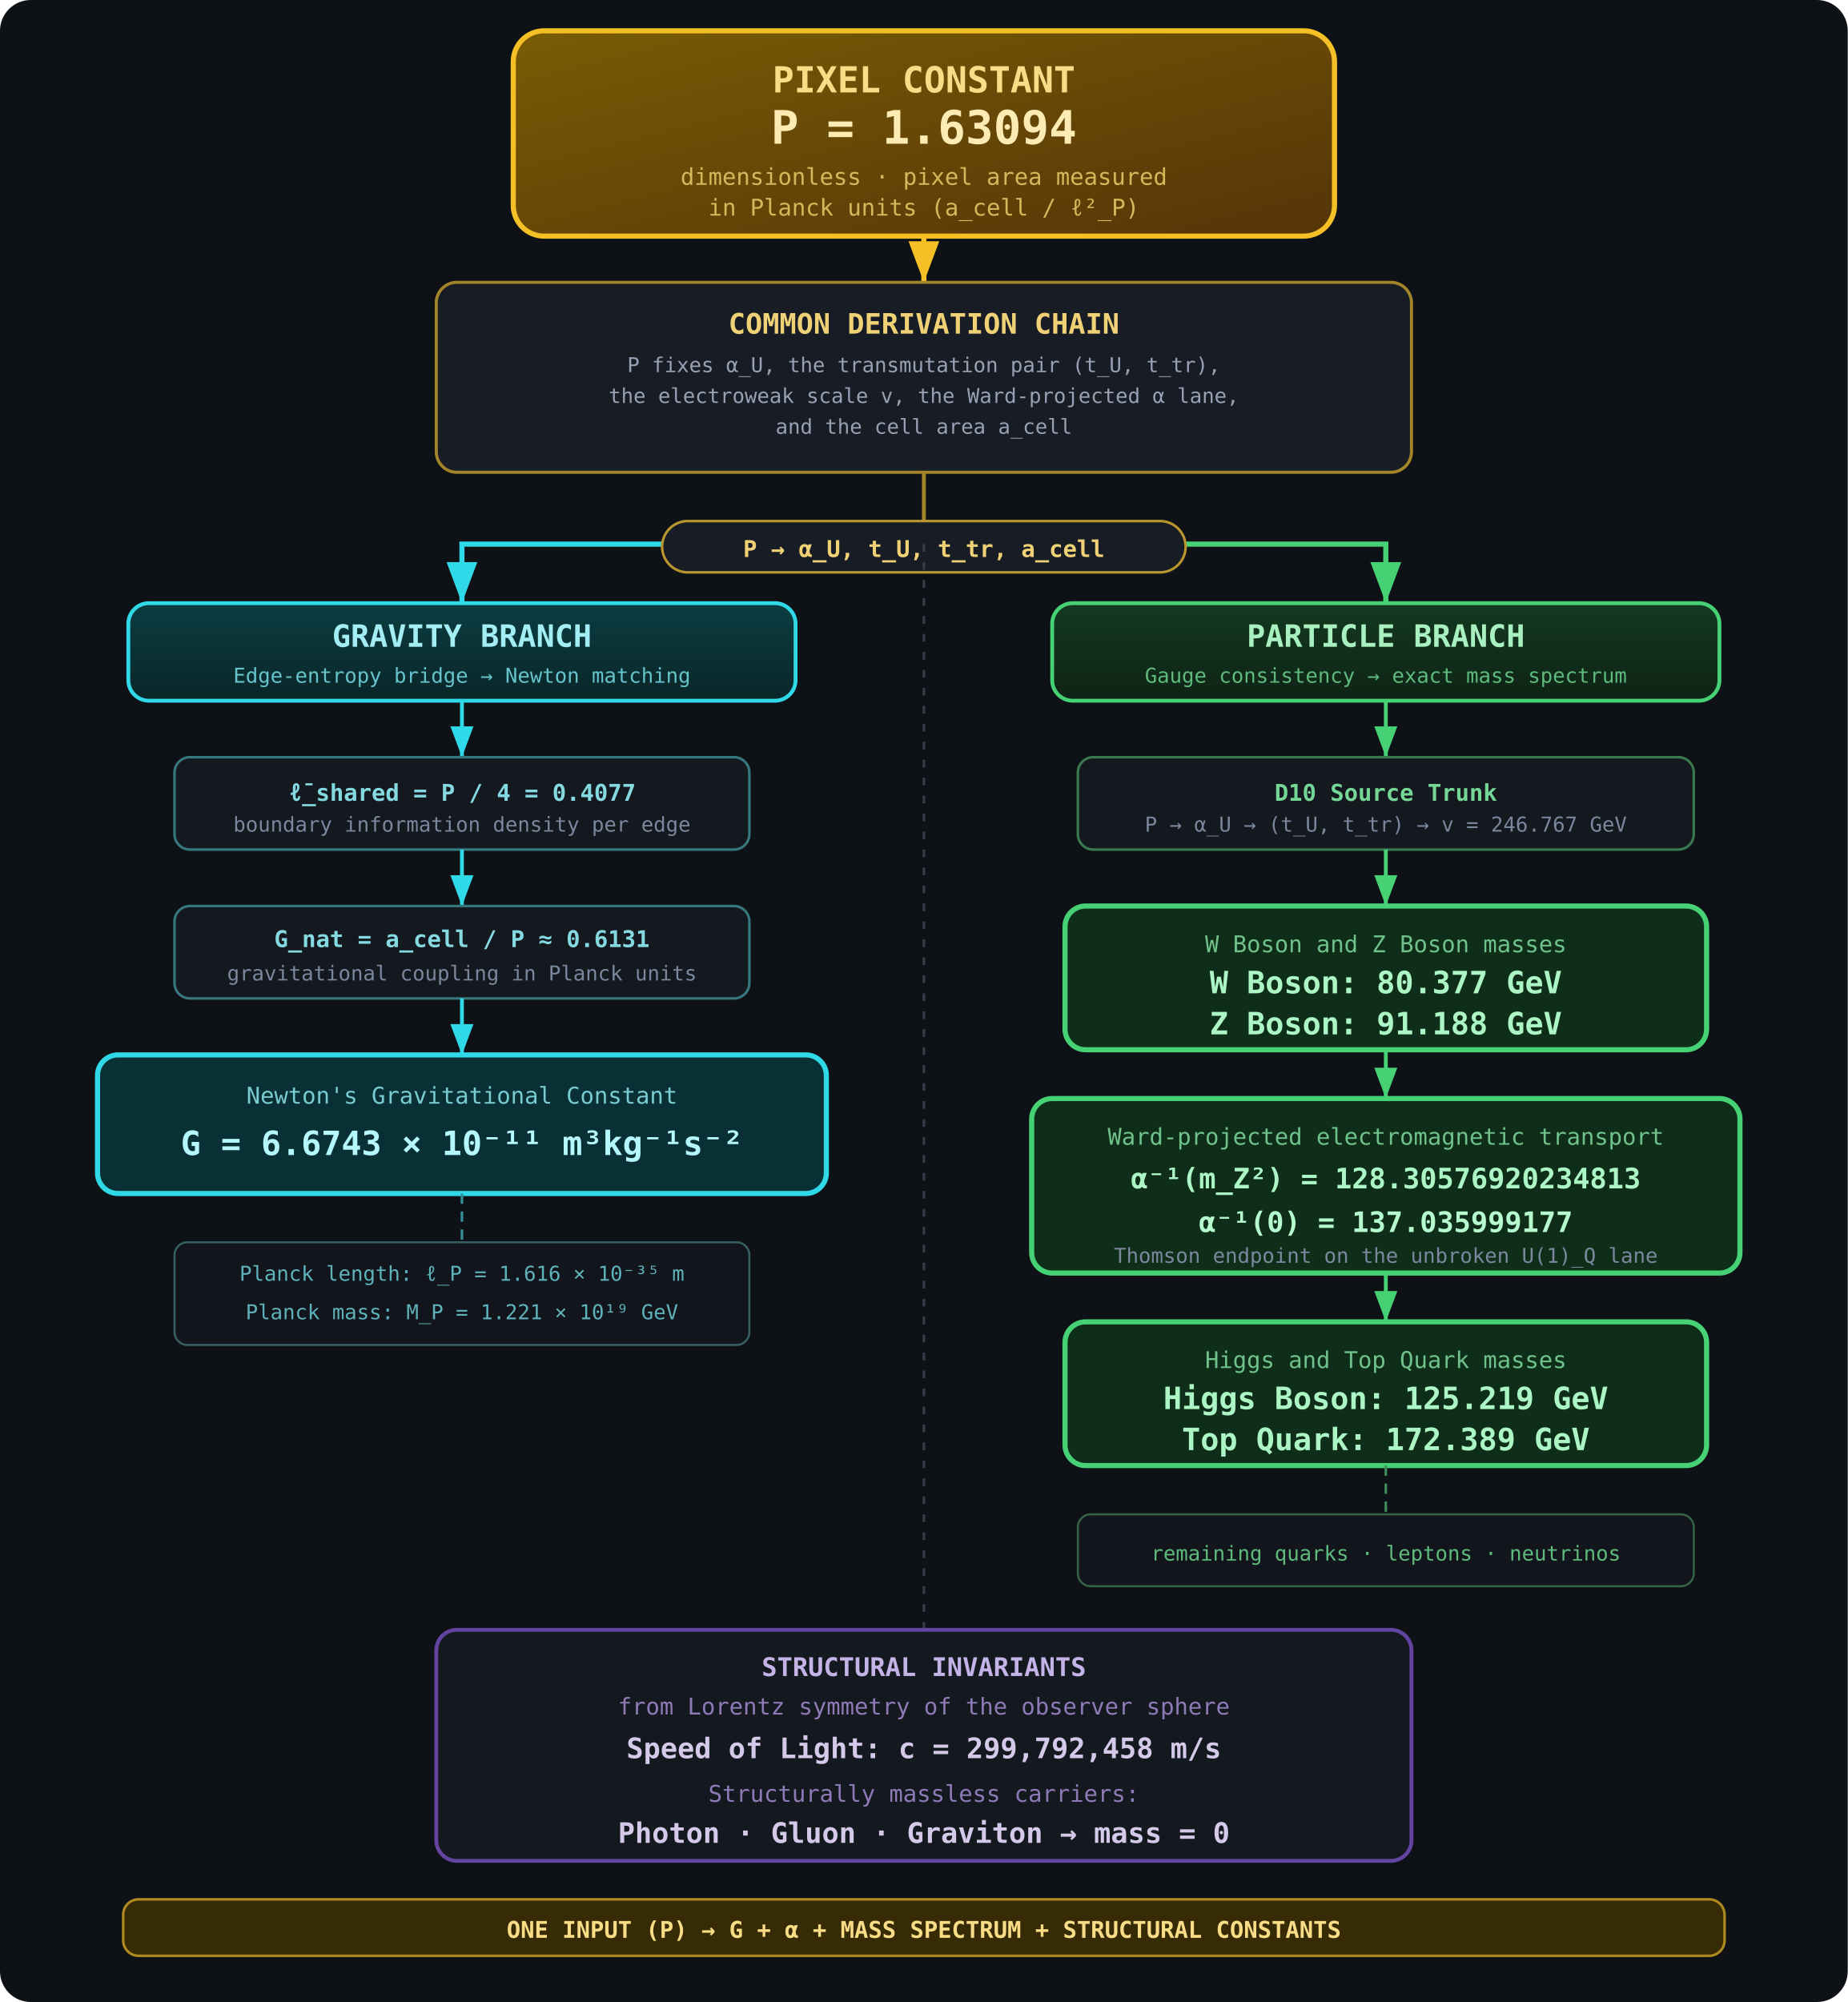
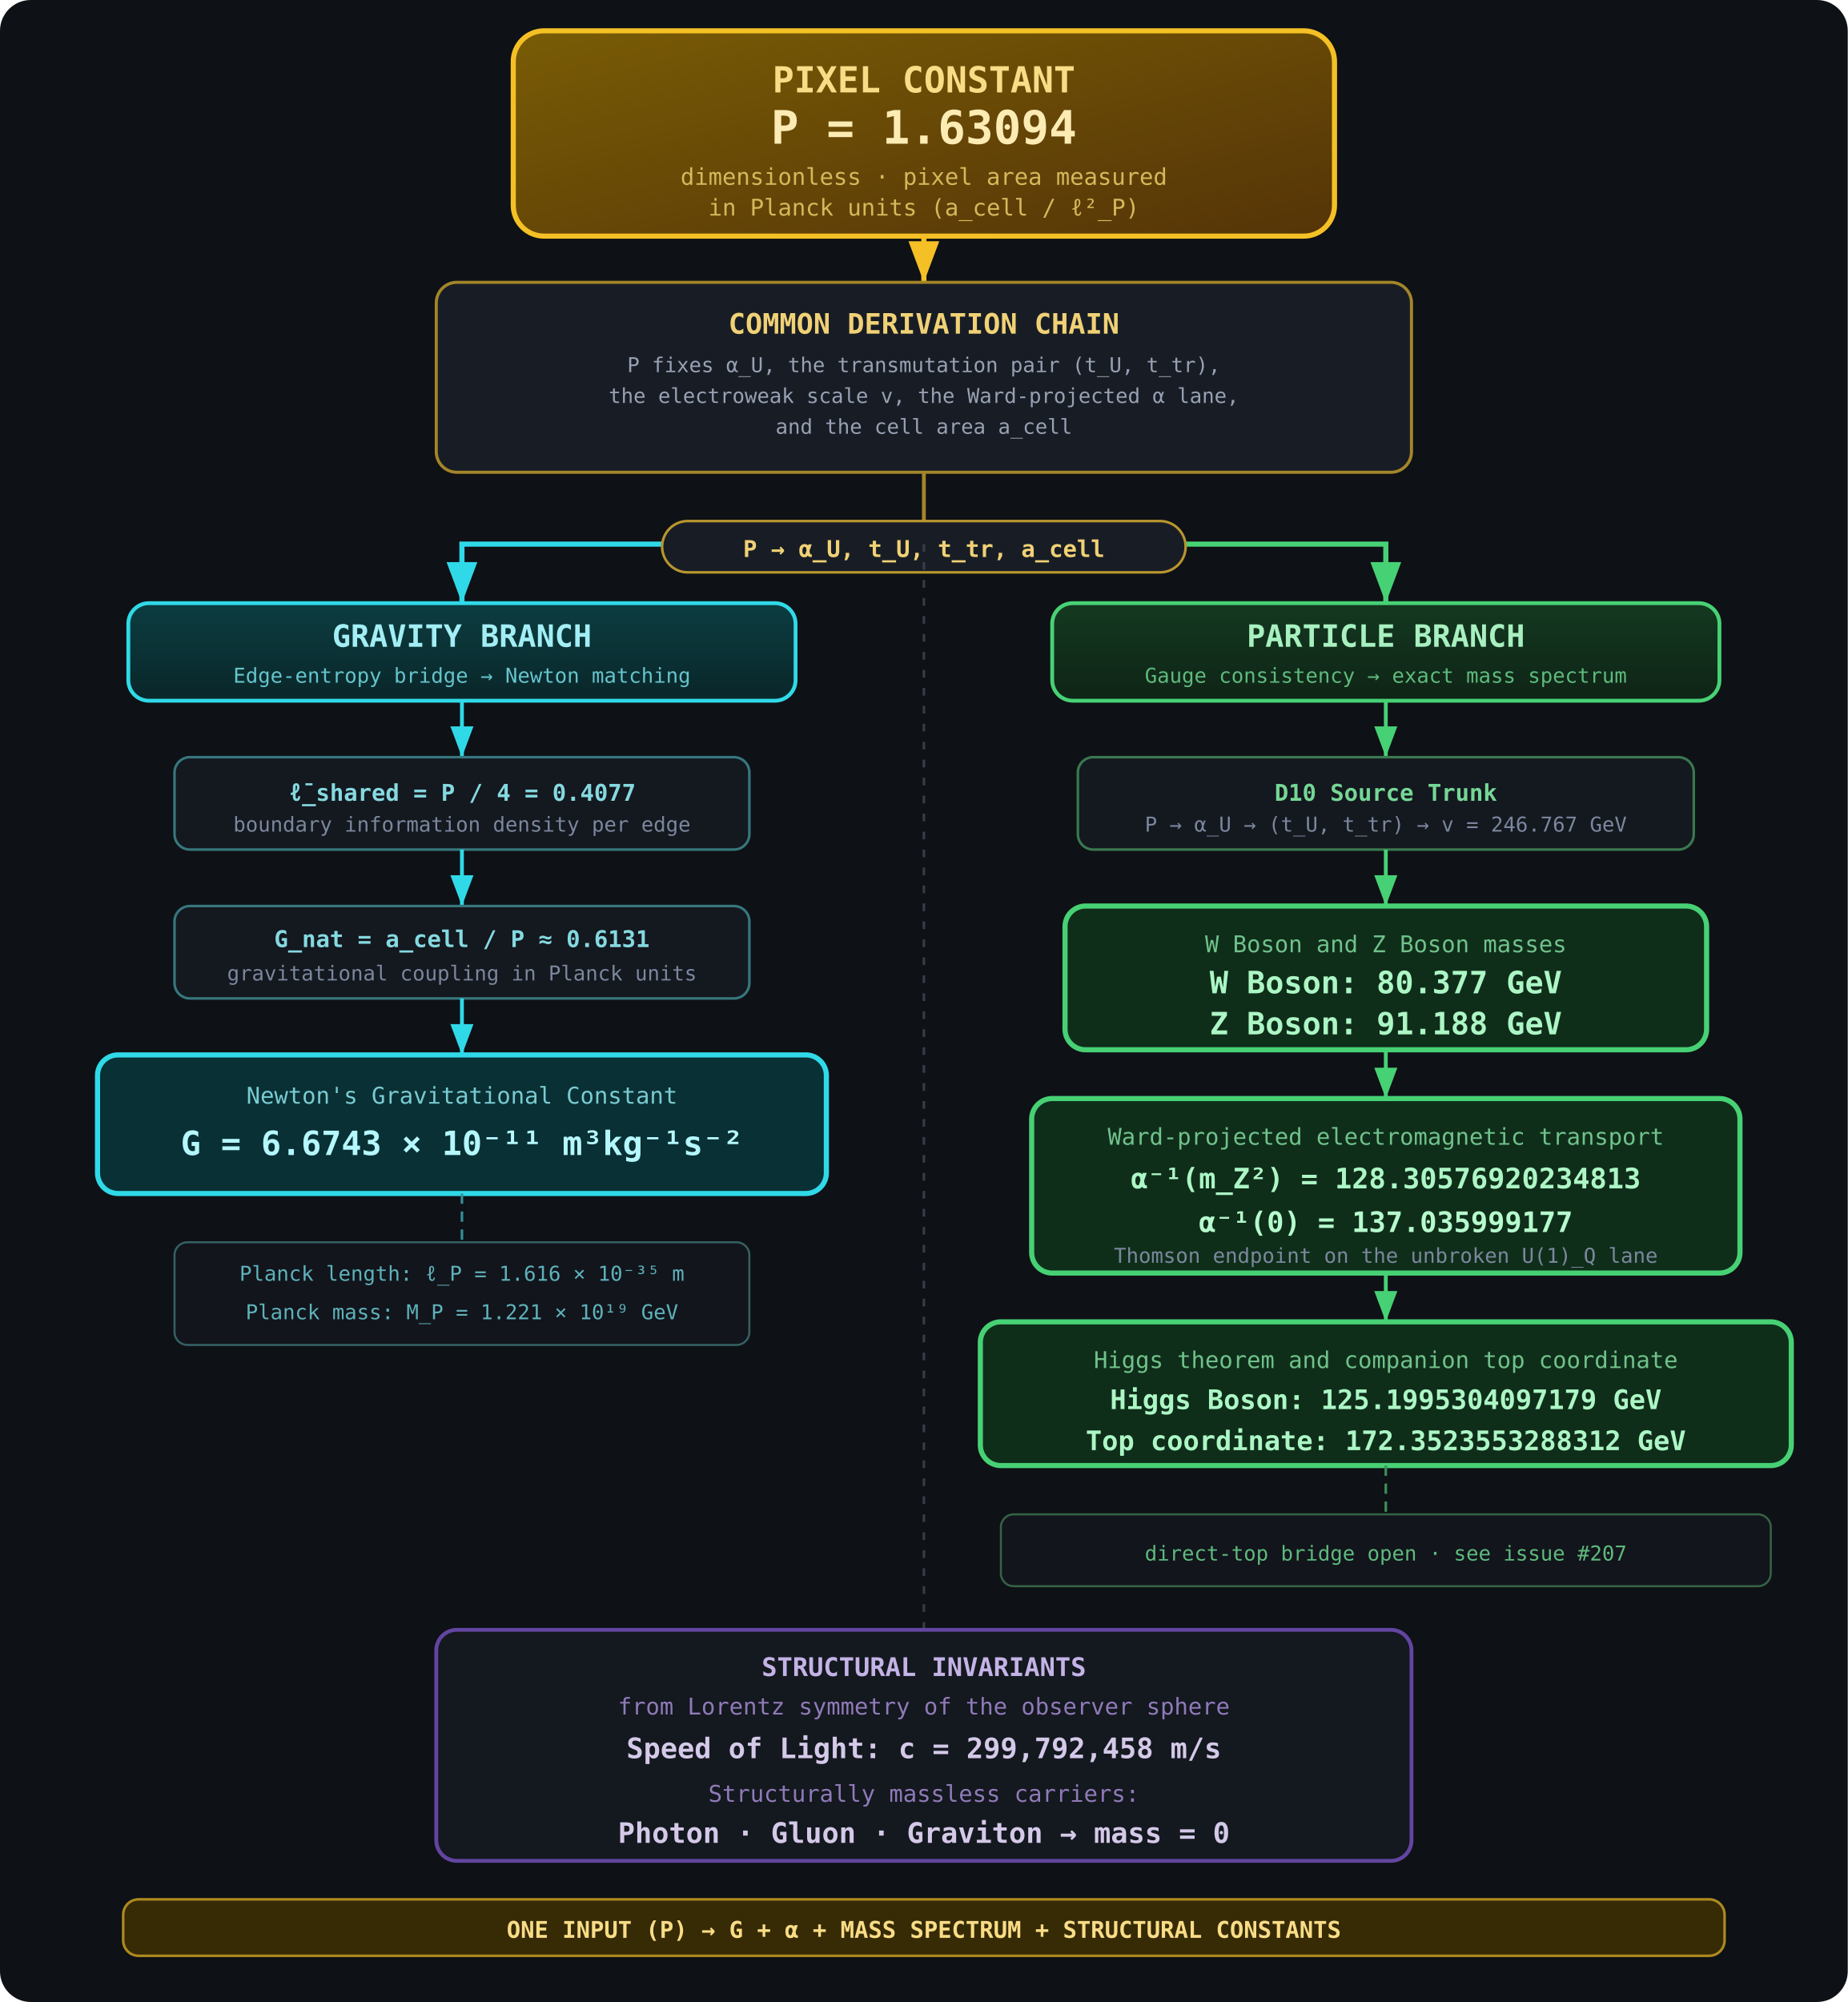
<svg xmlns="http://www.w3.org/2000/svg" width="720" height="780" viewBox="0 0 720 780" role="img" aria-labelledby="title desc">
  <defs>
    <marker id="uni-arrow" markerWidth="8" markerHeight="6" refX="8" refY="3" orient="auto">
      <path d="M0,0 L8,3 L0,6" fill="hsl(45,90%,55%)" />
    </marker>
    <marker id="uni-arrow-cyan" markerWidth="8" markerHeight="6" refX="8" refY="3" orient="auto">
      <path d="M0,0 L8,3 L0,6" fill="hsl(185,80%,55%)" />
    </marker>
    <marker id="uni-arrow-green" markerWidth="8" markerHeight="6" refX="8" refY="3" orient="auto">
      <path d="M0,0 L8,3 L0,6" fill="hsl(140,60%,55%)" />
    </marker>
    <linearGradient id="uni-root-grad" x1="0" y1="0" x2="1" y2="1">
      <stop offset="0%" stop-color="hsl(45,90%,25%)" />
      <stop offset="100%" stop-color="hsl(35,85%,18%)" />
    </linearGradient>
    <linearGradient id="uni-gravity-grad" x1="0" y1="0" x2="0" y2="1">
      <stop offset="0%" stop-color="hsl(185,70%,15%)" />
      <stop offset="100%" stop-color="hsl(185,60%,10%)" />
    </linearGradient>
    <linearGradient id="uni-particle-grad" x1="0" y1="0" x2="0" y2="1">
      <stop offset="0%" stop-color="hsl(140,50%,15%)" />
      <stop offset="100%" stop-color="hsl(140,40%,10%)" />
    </linearGradient>
  </defs>
  <rect width="720" height="780" rx="12" fill="hsl(220,20%,7%)" />
  <rect x="200" y="12" width="320" height="80" rx="12" fill="url(#uni-root-grad)" stroke="hsl(45,90%,55%)" stroke-width="2" />
  <text x="360" y="36" text-anchor="middle" font-family="monospace" font-size="14" font-weight="bold" fill="hsl(45,90%,75%)">PIXEL CONSTANT</text>
  <text x="360" y="56" text-anchor="middle" font-family="monospace" font-size="18" font-weight="bold" fill="hsl(45,95%,85%)">P = 1.63094</text>
  <text x="360" y="72" text-anchor="middle" font-family="monospace" font-size="9" fill="hsl(45,60%,60%)">dimensionless · pixel area measured</text>
  <text x="360" y="84" text-anchor="middle" font-family="monospace" font-size="9" fill="hsl(45,60%,60%)">in Planck units (a_cell / ℓ²_P)</text>
  <line x1="360" y1="92" x2="360" y2="110" stroke="hsl(45,90%,55%)" stroke-width="2" marker-end="url(#uni-arrow)" />
  <rect x="170" y="110" width="380" height="74" rx="8" fill="hsl(220,20%,12%)" stroke="hsl(45,60%,40%)" stroke-width="1.2" />
  <text x="360" y="130" text-anchor="middle" font-family="monospace" font-size="11" font-weight="bold" fill="hsl(45,80%,70%)">COMMON DERIVATION CHAIN</text>
  <text x="360" y="145" text-anchor="middle" font-family="monospace" font-size="8" fill="hsl(220,15%,65%)">P fixes α_U, the transmutation pair (t_U, t_tr),</text>
  <text x="360" y="157" text-anchor="middle" font-family="monospace" font-size="8" fill="hsl(220,15%,65%)">the electroweak scale v, the Ward-projected α lane,</text>
  <text x="360" y="169" text-anchor="middle" font-family="monospace" font-size="8" fill="hsl(220,15%,65%)">and the cell area a_cell</text>
  <line x1="360" y1="184" x2="360" y2="212" stroke="hsl(45,60%,40%)" stroke-width="1.5" />
  <path d="M360,212 L180,212 L180,235" stroke="hsl(185,80%,55%)" stroke-width="2" fill="none" marker-end="url(#uni-arrow-cyan)" />
  <path d="M360,212 L540,212 L540,235" stroke="hsl(140,60%,55%)" stroke-width="2" fill="none" marker-end="url(#uni-arrow-green)" />
  <rect x="258" y="203" width="204" height="20" rx="10" fill="hsl(220,20%,12%)" stroke="hsl(45,60%,45%)" stroke-width="1" />
  <text x="360" y="217" text-anchor="middle" font-family="monospace" font-size="9" font-weight="bold" fill="hsl(45,80%,70%)">P → α_U, t_U, t_tr, a_cell</text>
  <rect x="50" y="235" width="260" height="38" rx="8" fill="url(#uni-gravity-grad)" stroke="hsl(185,80%,55%)" stroke-width="1.5" />
  <text x="180" y="252" text-anchor="middle" font-family="monospace" font-size="12" font-weight="bold" fill="hsl(185,80%,80%)">GRAVITY BRANCH</text>
  <text x="180" y="266" text-anchor="middle" font-family="monospace" font-size="8" fill="hsl(185,50%,60%)">Edge-entropy bridge → Newton matching</text>
  <line x1="180" y1="273" x2="180" y2="295" stroke="hsl(185,80%,55%)" stroke-width="1.5" marker-end="url(#uni-arrow-cyan)" />
  <rect x="68" y="295" width="224" height="36" rx="6" fill="hsl(220,20%,10%)" stroke="hsl(185,40%,35%)" stroke-width="1" />
  <text x="180" y="312" text-anchor="middle" font-family="monospace" font-size="9" font-weight="bold" fill="hsl(185,60%,70%)">ℓ̄_shared = P / 4 = 0.4077</text>
  <text x="180" y="324" text-anchor="middle" font-family="monospace" font-size="8" fill="hsl(220,15%,55%)">boundary information density per edge</text>
  <line x1="180" y1="331" x2="180" y2="353" stroke="hsl(185,80%,55%)" stroke-width="1.5" marker-end="url(#uni-arrow-cyan)" />
  <rect x="68" y="353" width="224" height="36" rx="6" fill="hsl(220,20%,10%)" stroke="hsl(185,40%,35%)" stroke-width="1" />
  <text x="180" y="369" text-anchor="middle" font-family="monospace" font-size="9" font-weight="bold" fill="hsl(185,60%,70%)">G_nat = a_cell / P ≈ 0.6131</text>
  <text x="180" y="382" text-anchor="middle" font-family="monospace" font-size="8" fill="hsl(220,15%,55%)">gravitational coupling in Planck units</text>
  <line x1="180" y1="389" x2="180" y2="411" stroke="hsl(185,80%,55%)" stroke-width="1.5" marker-end="url(#uni-arrow-cyan)" />
  <rect x="38" y="411" width="284" height="54" rx="8" fill="hsl(185,70%,12%)" stroke="hsl(185,80%,55%)" stroke-width="2" />
  <text x="180" y="430" text-anchor="middle" font-family="monospace" font-size="9" fill="hsl(185,50%,65%)">Newton's Gravitational Constant</text>
  <text x="180" y="450" text-anchor="middle" font-family="monospace" font-size="13" font-weight="bold" fill="hsl(185,95%,85%)">G = 6.6743 × 10⁻¹¹ m³kg⁻¹s⁻²</text>
  <line x1="180" y1="465" x2="180" y2="484" stroke="hsl(185,50%,40%)" stroke-width="1" stroke-dasharray="4,3" />
  <rect x="68" y="484" width="224" height="40" rx="5" fill="hsl(220,20%,9%)" stroke="hsl(185,30%,30%)" stroke-width="0.8" />
  <text x="180" y="499" text-anchor="middle" font-family="monospace" font-size="8" fill="hsl(185,40%,55%)">Planck length: ℓ_P = 1.616 × 10⁻³⁵ m</text>
  <text x="180" y="514" text-anchor="middle" font-family="monospace" font-size="8" fill="hsl(185,40%,55%)">Planck mass: M_P = 1.221 × 10¹⁹ GeV</text>
  <rect x="410" y="235" width="260" height="38" rx="8" fill="url(#uni-particle-grad)" stroke="hsl(140,60%,55%)" stroke-width="1.5" />
  <text x="540" y="252" text-anchor="middle" font-family="monospace" font-size="12" font-weight="bold" fill="hsl(140,70%,80%)">PARTICLE BRANCH</text>
  <text x="540" y="266" text-anchor="middle" font-family="monospace" font-size="8" fill="hsl(140,40%,55%)">Gauge consistency → exact mass spectrum</text>
  <line x1="540" y1="273" x2="540" y2="295" stroke="hsl(140,60%,55%)" stroke-width="1.5" marker-end="url(#uni-arrow-green)" />
  <rect x="420" y="295" width="240" height="36" rx="6" fill="hsl(220,20%,10%)" stroke="hsl(140,35%,35%)" stroke-width="1" />
  <text x="540" y="312" text-anchor="middle" font-family="monospace" font-size="9" font-weight="bold" fill="hsl(140,55%,65%)">D10 Source Trunk</text>
  <text x="540" y="324" text-anchor="middle" font-family="monospace" font-size="8" fill="hsl(220,15%,55%)">P → α_U → (t_U, t_tr) → v = 246.767 GeV</text>
  <line x1="540" y1="331" x2="540" y2="353" stroke="hsl(140,60%,55%)" stroke-width="1.5" marker-end="url(#uni-arrow-green)" />
  <rect x="415" y="353" width="250" height="56" rx="8" fill="hsl(140,50%,12%)" stroke="hsl(140,60%,55%)" stroke-width="2" />
  <text x="540" y="371" text-anchor="middle" font-family="monospace" font-size="9" fill="hsl(140,40%,60%)">W Boson and Z Boson masses</text>
  <text x="540" y="387" text-anchor="middle" font-family="monospace" font-size="12" font-weight="bold" fill="hsl(140,80%,82%)">W Boson: 80.377 GeV</text>
  <text x="540" y="403" text-anchor="middle" font-family="monospace" font-size="12" font-weight="bold" fill="hsl(140,80%,82%)">Z Boson: 91.188 GeV</text>
  <line x1="540" y1="409" x2="540" y2="428" stroke="hsl(140,60%,55%)" stroke-width="1.5" marker-end="url(#uni-arrow-green)" />
  <rect x="402" y="428" width="276" height="68" rx="8" fill="hsl(140,50%,12%)" stroke="hsl(140,60%,55%)" stroke-width="2" />
  <text x="540" y="446" text-anchor="middle" font-family="monospace" font-size="9" fill="hsl(140,40%,60%)">Ward-projected electromagnetic transport</text>
  <text x="540" y="463" text-anchor="middle" font-family="monospace" font-size="11" font-weight="bold" fill="hsl(140,80%,82%)">α⁻¹(m_Z²) = 128.30576920234813</text>
  <text x="540" y="480" text-anchor="middle" font-family="monospace" font-size="11" font-weight="bold" fill="hsl(140,90%,85%)">α⁻¹(0) = 137.035999177</text>
  <text x="540" y="492" text-anchor="middle" font-family="monospace" font-size="8" fill="hsl(220,15%,55%)">Thomson endpoint on the unbroken U(1)_Q lane</text>
  <line x1="540" y1="496" x2="540" y2="515" stroke="hsl(140,60%,55%)" stroke-width="1.5" marker-end="url(#uni-arrow-green)" />
-   <rect x="415" y="515" width="250" height="56" rx="8" fill="hsl(140,50%,12%)" stroke="hsl(140,60%,55%)" stroke-width="2" />
-   <text x="540" y="533" text-anchor="middle" font-family="monospace" font-size="9" fill="hsl(140,40%,60%)">Higgs and Top Quark masses</text>
-   <text x="540" y="549" text-anchor="middle" font-family="monospace" font-size="12" font-weight="bold" fill="hsl(140,80%,82%)">Higgs Boson: 125.219 GeV</text>
-   <text x="540" y="565" text-anchor="middle" font-family="monospace" font-size="12" font-weight="bold" fill="hsl(140,80%,82%)">Top Quark: 172.389 GeV</text>
+   <rect x="382" y="515" width="316" height="56" rx="8" fill="hsl(140,50%,12%)" stroke="hsl(140,60%,55%)" stroke-width="2" />
+   <text x="540" y="533" text-anchor="middle" font-family="monospace" font-size="9" fill="hsl(140,40%,60%)">Higgs theorem and companion top coordinate</text>
+   <text x="540" y="549" text-anchor="middle" font-family="monospace" font-size="10.5" font-weight="bold" fill="hsl(140,80%,82%)">Higgs Boson: 125.1995304097179 GeV</text>
+   <text x="540" y="565" text-anchor="middle" font-family="monospace" font-size="10.5" font-weight="bold" fill="hsl(140,80%,82%)">Top coordinate: 172.3523553288312 GeV</text>
  <line x1="540" y1="571" x2="540" y2="590" stroke="hsl(140,40%,40%)" stroke-width="1" stroke-dasharray="4,3" />
-   <rect x="420" y="590" width="240" height="28" rx="5" fill="hsl(220,20%,9%)" stroke="hsl(140,30%,30%)" stroke-width="0.8" />
-   <text x="540" y="608" text-anchor="middle" font-family="monospace" font-size="8" fill="hsl(140,40%,55%)">remaining quarks · leptons · neutrinos</text>
+   <rect x="390" y="590" width="300" height="28" rx="5" fill="hsl(220,20%,9%)" stroke="hsl(140,30%,30%)" stroke-width="0.8" />
+   <text x="540" y="608" text-anchor="middle" font-family="monospace" font-size="8" fill="hsl(140,40%,55%)">direct-top bridge open · see issue #207</text>
  <line x1="360" y1="212" x2="360" y2="635" stroke="hsl(220,15%,25%)" stroke-width="1" stroke-dasharray="3,4" />
  <rect x="170" y="635" width="380" height="90" rx="8" fill="hsl(220,20%,10%)" stroke="hsl(260,40%,45%)" stroke-width="1.5" />
  <text x="360" y="653" text-anchor="middle" font-family="monospace" font-size="10" font-weight="bold" fill="hsl(260,50%,80%)">STRUCTURAL INVARIANTS</text>
  <text x="360" y="668" text-anchor="middle" font-family="monospace" font-size="9" fill="hsl(260,30%,60%)">from Lorentz symmetry of the observer sphere</text>
  <text x="360" y="685" text-anchor="middle" font-family="monospace" font-size="11" font-weight="bold" fill="hsl(260,40%,85%)">Speed of Light: c = 299,792,458 m/s</text>
  <text x="360" y="702" text-anchor="middle" font-family="monospace" font-size="9" fill="hsl(260,30%,60%)">Structurally massless carriers:</text>
  <text x="360" y="718" text-anchor="middle" font-family="monospace" font-size="11" font-weight="bold" fill="hsl(260,40%,85%)">Photon · Gluon · Graviton → mass = 0</text>
  <rect x="48" y="740" width="624" height="22" rx="6" fill="hsl(45,80%,12%)" stroke="hsl(45,70%,40%)" stroke-width="1" />
  <text x="360" y="755" text-anchor="middle" font-family="monospace" font-size="9" font-weight="bold" fill="hsl(45,90%,75%)">ONE INPUT (P) → G + α + MASS SPECTRUM + STRUCTURAL CONSTANTS</text>
</svg>
